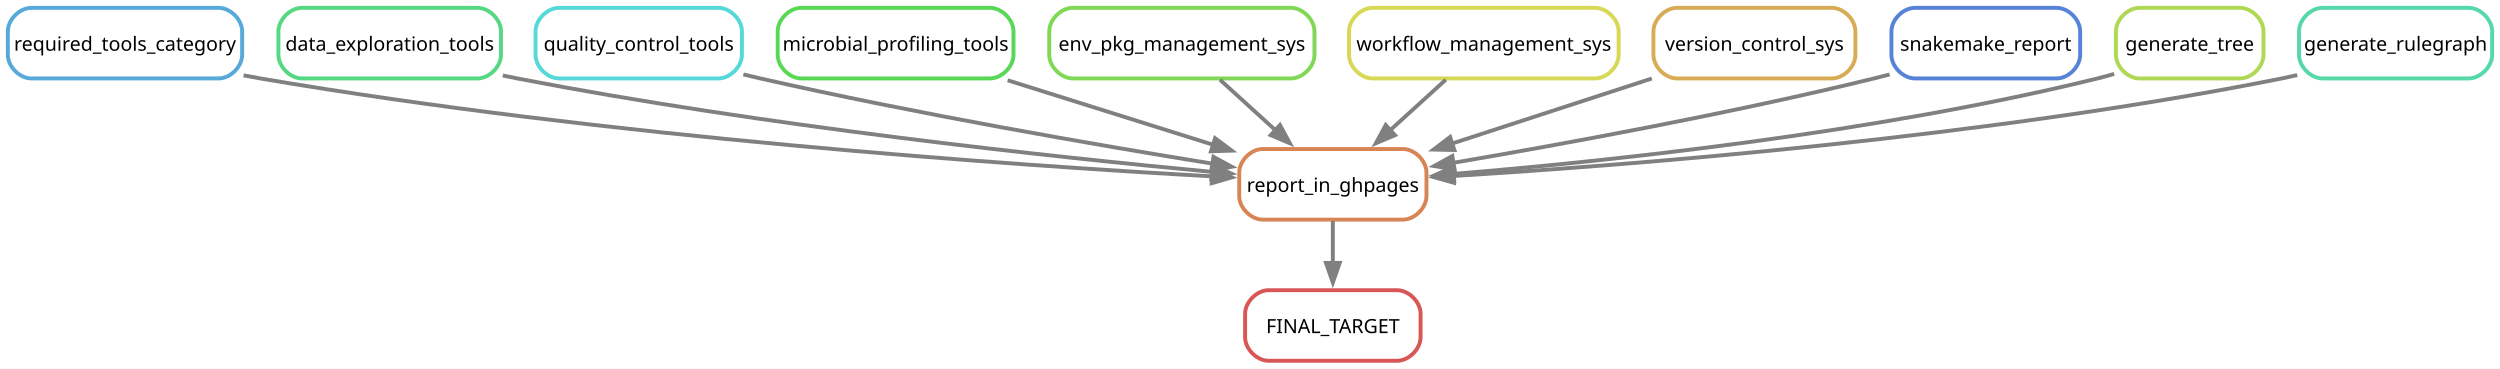
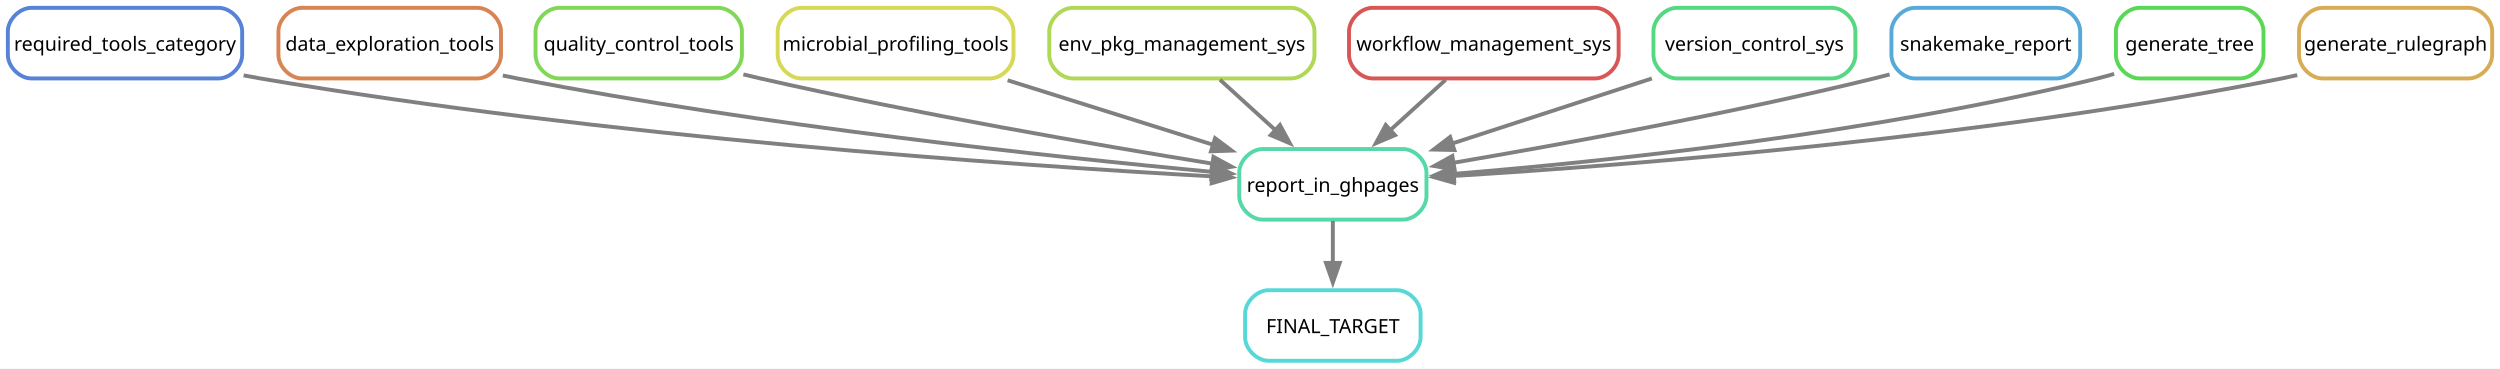
<svg xmlns="http://www.w3.org/2000/svg" width="1275pt" height="188pt" viewBox="0.00 0.00 1275.00 188.00">
  <g id="graph0" class="graph" transform="scale(1 1) rotate(0) translate(4 184)">
    <polygon fill="white" stroke="none" points="-4,4 -4,-184 1271,-184 1271,4 -4,4" />
    <g id="node1" class="node">
-       <path fill="none" stroke="#d85656" stroke-width="2" d="M708.5,-36C708.5,-36 643,-36 643,-36 637,-36 631,-30 631,-24 631,-24 631,-12 631,-12 631,-6 637,0 643,0 643,0 708.5,0 708.5,0 714.5,0 720.5,-6 720.5,-12 720.5,-12 720.5,-24 720.5,-24 720.5,-30 714.5,-36 708.5,-36" />
+       <path fill="none" stroke="#56d8d8" stroke-width="2" d="M708.5,-36C708.5,-36 643,-36 643,-36 637,-36 631,-30 631,-24 631,-24 631,-12 631,-12 631,-6 637,0 643,0 643,0 708.5,0 708.5,0 714.5,0 720.5,-6 720.5,-12 720.5,-12 720.5,-24 720.5,-24 720.5,-30 714.5,-36 708.5,-36" />
      <text text-anchor="middle" x="675.75" y="-14.12" font-family="sans" font-size="10.00">FINAL_TARGET</text>
    </g>
    <g id="node2" class="node">
-       <path fill="none" stroke="#d88556" stroke-width="2" d="M711.5,-108C711.5,-108 640,-108 640,-108 634,-108 628,-102 628,-96 628,-96 628,-84 628,-84 628,-78 634,-72 640,-72 640,-72 711.5,-72 711.5,-72 717.5,-72 723.5,-78 723.5,-84 723.5,-84 723.5,-96 723.5,-96 723.5,-102 717.5,-108 711.5,-108" />
+       <path fill="none" stroke="#56d8a9" stroke-width="2" d="M711.5,-108C711.5,-108 640,-108 640,-108 634,-108 628,-102 628,-96 628,-96 628,-84 628,-84 628,-78 634,-72 640,-72 640,-72 711.5,-72 711.5,-72 717.5,-72 723.5,-78 723.5,-84 723.5,-84 723.5,-96 723.5,-96 723.5,-102 717.5,-108 711.5,-108" />
      <text text-anchor="middle" x="675.75" y="-86.12" font-family="sans" font-size="10.00">report_in_ghpages</text>
    </g>
    <g id="edge1" class="edge">
      <path fill="none" stroke="grey" stroke-width="2" d="M675.75,-71.34C675.75,-64.75 675.75,-57.08 675.75,-49.67" />
      <polygon fill="grey" stroke="grey" stroke-width="2" points="679.25,-49.93 675.75,-39.93 672.25,-49.93 679.25,-49.93" />
    </g>
    <g id="node3" class="node">
-       <path fill="none" stroke="#56a9d8" stroke-width="2" d="M107.5,-180C107.5,-180 12,-180 12,-180 6,-180 0,-174 0,-168 0,-168 0,-156 0,-156 0,-150 6,-144 12,-144 12,-144 107.5,-144 107.5,-144 113.5,-144 119.5,-150 119.5,-156 119.5,-156 119.5,-168 119.5,-168 119.5,-174 113.5,-180 107.5,-180" />
+       <path fill="none" stroke="#5682d8" stroke-width="2" d="M107.5,-180C107.5,-180 12,-180 12,-180 6,-180 0,-174 0,-168 0,-168 0,-156 0,-156 0,-150 6,-144 12,-144 12,-144 107.5,-144 107.5,-144 113.5,-144 119.5,-150 119.5,-156 119.5,-156 119.5,-168 119.5,-168 119.5,-174 113.5,-180 107.5,-180" />
      <text text-anchor="middle" x="59.75" y="-158.12" font-family="sans" font-size="10.00">required_tools_category</text>
    </g>
-     <g id="edge10" class="edge">
+     <g id="edge11" class="edge">
      <path fill="none" stroke="grey" stroke-width="2" d="M120.23,-145.57C123.1,-145.01 125.95,-144.48 128.75,-144 303.54,-114.16 512.84,-99.71 614.42,-94.04" />
      <polygon fill="grey" stroke="grey" stroke-width="2" points="614.33,-97.55 624.12,-93.51 613.95,-90.56 614.33,-97.55" />
    </g>
    <g id="node4" class="node">
-       <path fill="none" stroke="#56d882" stroke-width="2" d="M239.5,-180C239.5,-180 150,-180 150,-180 144,-180 138,-174 138,-168 138,-168 138,-156 138,-156 138,-150 144,-144 150,-144 150,-144 239.5,-144 239.5,-144 245.5,-144 251.5,-150 251.5,-156 251.5,-156 251.5,-168 251.5,-168 251.5,-174 245.5,-180 239.5,-180" />
+       <path fill="none" stroke="#d88556" stroke-width="2" d="M239.5,-180C239.5,-180 150,-180 150,-180 144,-180 138,-174 138,-168 138,-168 138,-156 138,-156 138,-150 144,-144 150,-144 150,-144 239.5,-144 239.5,-144 245.5,-144 251.5,-150 251.5,-156 251.5,-156 251.5,-168 251.5,-168 251.5,-174 245.5,-180 239.5,-180" />
      <text text-anchor="middle" x="194.75" y="-158.12" font-family="sans" font-size="10.00">data_exploration_tools</text>
    </g>
-     <g id="edge7" class="edge">
+     <g id="edge3" class="edge">
      <path fill="none" stroke="grey" stroke-width="2" d="M252.43,-145.5C254.9,-144.97 257.35,-144.47 259.75,-144 384.63,-119.82 532.82,-103.96 614.33,-96.32" />
      <polygon fill="grey" stroke="grey" stroke-width="2" points="614.42,-99.83 624.06,-95.43 613.78,-92.86 614.42,-99.83" />
    </g>
    <g id="node5" class="node">
-       <path fill="none" stroke="#56d8d8" stroke-width="2" d="M362.38,-180C362.38,-180 281.12,-180 281.12,-180 275.12,-180 269.12,-174 269.12,-168 269.12,-168 269.12,-156 269.12,-156 269.12,-150 275.12,-144 281.12,-144 281.12,-144 362.38,-144 362.38,-144 368.38,-144 374.38,-150 374.38,-156 374.38,-156 374.38,-168 374.38,-168 374.38,-174 368.38,-180 362.38,-180" />
+       <path fill="none" stroke="#80d856" stroke-width="2" d="M362.38,-180C362.38,-180 281.12,-180 281.12,-180 275.12,-180 269.12,-174 269.12,-168 269.12,-168 269.12,-156 269.12,-156 269.12,-150 275.12,-144 281.12,-144 281.12,-144 362.38,-144 362.38,-144 368.38,-144 374.38,-150 374.38,-156 374.38,-156 374.38,-168 374.38,-168 374.38,-174 368.38,-180 362.38,-180" />
      <text text-anchor="middle" x="321.75" y="-158.12" font-family="sans" font-size="10.00">quality_control_tools</text>
    </g>
-     <g id="edge9" class="edge">
+     <g id="edge7" class="edge">
      <path fill="none" stroke="grey" stroke-width="2" d="M375.11,-146.05C378.03,-145.33 380.92,-144.64 383.75,-144 462.97,-125.99 555.38,-110.06 614.68,-100.48" />
      <polygon fill="grey" stroke="grey" stroke-width="2" points="614.87,-103.99 624.19,-98.95 613.76,-97.08 614.87,-103.99" />
    </g>
    <g id="node6" class="node">
-       <path fill="none" stroke="#59d856" stroke-width="2" d="M500.88,-180C500.88,-180 404.62,-180 404.62,-180 398.62,-180 392.62,-174 392.62,-168 392.62,-168 392.62,-156 392.62,-156 392.62,-150 398.62,-144 404.62,-144 404.62,-144 500.88,-144 500.88,-144 506.88,-144 512.88,-150 512.88,-156 512.88,-156 512.88,-168 512.88,-168 512.88,-174 506.88,-180 500.88,-180" />
+       <path fill="none" stroke="#d6d856" stroke-width="2" d="M500.88,-180C500.88,-180 404.62,-180 404.62,-180 398.62,-180 392.62,-174 392.62,-168 392.62,-168 392.62,-156 392.62,-156 392.62,-150 398.62,-144 404.62,-144 404.62,-144 500.88,-144 500.88,-144 506.88,-144 512.88,-150 512.88,-156 512.88,-156 512.88,-168 512.88,-168 512.88,-174 506.88,-180 500.88,-180" />
      <text text-anchor="middle" x="452.75" y="-158.12" font-family="sans" font-size="10.00">microbial_profiling_tools</text>
    </g>
-     <g id="edge6" class="edge">
+     <g id="edge4" class="edge">
      <path fill="none" stroke="grey" stroke-width="2" d="M509.89,-143.06C542.04,-132.97 582.18,-120.37 614.92,-110.09" />
      <polygon fill="grey" stroke="grey" stroke-width="2" points="615.69,-113.52 624.18,-107.19 613.6,-106.84 615.69,-113.52" />
    </g>
    <g id="node7" class="node">
-       <path fill="none" stroke="#80d856" stroke-width="2" d="M654.38,-180C654.38,-180 543.12,-180 543.12,-180 537.12,-180 531.12,-174 531.12,-168 531.12,-168 531.12,-156 531.12,-156 531.12,-150 537.12,-144 543.12,-144 543.12,-144 654.38,-144 654.38,-144 660.38,-144 666.38,-150 666.38,-156 666.38,-156 666.38,-168 666.38,-168 666.38,-174 660.38,-180 654.38,-180" />
+       <path fill="none" stroke="#afd856" stroke-width="2" d="M654.38,-180C654.38,-180 543.12,-180 543.12,-180 537.12,-180 531.12,-174 531.12,-168 531.12,-168 531.12,-156 531.12,-156 531.12,-150 537.12,-144 543.12,-144 543.12,-144 654.38,-144 654.38,-144 660.38,-144 666.38,-150 666.38,-156 666.38,-156 666.38,-168 666.38,-168 666.38,-174 660.38,-180 654.38,-180" />
      <text text-anchor="middle" x="598.75" y="-158.12" font-family="sans" font-size="10.00">env_pkg_management_sys</text>
    </g>
-     <g id="edge5" class="edge">
+     <g id="edge6" class="edge">
      <path fill="none" stroke="grey" stroke-width="2" d="M618.18,-143.34C626.78,-135.52 637.07,-126.16 646.56,-117.53" />
      <polygon fill="grey" stroke="grey" stroke-width="2" points="648.77,-120.25 653.82,-110.94 644.06,-115.07 648.77,-120.25" />
    </g>
    <g id="node8" class="node">
-       <path fill="none" stroke="#d6d856" stroke-width="2" d="M809.5,-180C809.5,-180 696,-180 696,-180 690,-180 684,-174 684,-168 684,-168 684,-156 684,-156 684,-150 690,-144 696,-144 696,-144 809.5,-144 809.5,-144 815.5,-144 821.5,-150 821.5,-156 821.5,-156 821.5,-168 821.5,-168 821.5,-174 815.5,-180 809.5,-180" />
+       <path fill="none" stroke="#d85656" stroke-width="2" d="M809.5,-180C809.5,-180 696,-180 696,-180 690,-180 684,-174 684,-168 684,-168 684,-156 684,-156 684,-150 690,-144 696,-144 696,-144 809.5,-144 809.5,-144 815.5,-144 821.5,-150 821.5,-156 821.5,-156 821.5,-168 821.5,-168 821.5,-174 815.5,-180 809.5,-180" />
      <text text-anchor="middle" x="752.75" y="-158.12" font-family="sans" font-size="10.00">workflow_management_sys</text>
    </g>
-     <g id="edge3" class="edge">
+     <g id="edge2" class="edge">
      <path fill="none" stroke="grey" stroke-width="2" d="M733.32,-143.34C724.72,-135.52 714.43,-126.16 704.94,-117.53" />
      <polygon fill="grey" stroke="grey" stroke-width="2" points="707.44,-115.07 697.68,-110.94 702.73,-120.25 707.44,-115.07" />
    </g>
    <g id="node9" class="node">
-       <path fill="none" stroke="#d8ac56" stroke-width="2" d="M930.25,-180C930.25,-180 851.25,-180 851.25,-180 845.25,-180 839.25,-174 839.25,-168 839.25,-168 839.25,-156 839.25,-156 839.25,-150 845.25,-144 851.25,-144 851.25,-144 930.25,-144 930.25,-144 936.25,-144 942.25,-150 942.25,-156 942.25,-156 942.25,-168 942.25,-168 942.25,-174 936.25,-180 930.25,-180" />
+       <path fill="none" stroke="#56d882" stroke-width="2" d="M930.25,-180C930.25,-180 851.25,-180 851.25,-180 845.25,-180 839.25,-174 839.25,-168 839.25,-168 839.25,-156 839.25,-156 839.25,-150 845.25,-144 851.25,-144 851.25,-144 930.25,-144 930.25,-144 936.25,-144 942.25,-150 942.25,-156 942.25,-156 942.25,-168 942.25,-168 942.25,-174 936.25,-180 930.25,-180" />
      <text text-anchor="middle" x="890.75" y="-158.12" font-family="sans" font-size="10.00">version_control_sys</text>
    </g>
-     <g id="edge2" class="edge">
+     <g id="edge8" class="edge">
      <path fill="none" stroke="grey" stroke-width="2" d="M838.43,-143.97C807.71,-133.96 768.73,-121.27 736.63,-110.82" />
      <polygon fill="grey" stroke="grey" stroke-width="2" points="737.72,-107.49 727.13,-107.73 735.55,-114.15 737.72,-107.49" />
    </g>
    <g id="node10" class="node">
-       <path fill="none" stroke="#5682d8" stroke-width="2" d="M1044.88,-180C1044.88,-180 972.62,-180 972.62,-180 966.62,-180 960.62,-174 960.62,-168 960.62,-168 960.62,-156 960.62,-156 960.62,-150 966.62,-144 972.62,-144 972.62,-144 1044.88,-144 1044.88,-144 1050.88,-144 1056.88,-150 1056.88,-156 1056.88,-156 1056.88,-168 1056.88,-168 1056.88,-174 1050.88,-180 1044.88,-180" />
+       <path fill="none" stroke="#56a9d8" stroke-width="2" d="M1044.88,-180C1044.88,-180 972.62,-180 972.62,-180 966.62,-180 960.62,-174 960.62,-168 960.62,-168 960.62,-156 960.62,-156 960.62,-150 966.62,-144 972.62,-144 972.62,-144 1044.88,-144 1044.88,-144 1050.88,-144 1056.88,-150 1056.88,-156 1056.88,-156 1056.88,-168 1056.88,-168 1056.88,-174 1050.88,-180 1044.88,-180" />
      <text text-anchor="middle" x="1008.75" y="-158.12" font-family="sans" font-size="10.00">snakemake_report</text>
    </g>
-     <g id="edge11" class="edge">
+     <g id="edge10" class="edge">
      <path fill="none" stroke="grey" stroke-width="2" d="M959.71,-146.03C957.02,-145.32 954.36,-144.64 951.75,-144 878.54,-126.1 793.19,-110.51 737.01,-100.95" />
      <polygon fill="grey" stroke="grey" stroke-width="2" points="737.86,-97.54 727.41,-99.33 736.69,-104.45 737.86,-97.54" />
    </g>
    <g id="node11" class="node">
-       <path fill="none" stroke="#afd856" stroke-width="2" d="M1138.38,-180C1138.38,-180 1087.12,-180 1087.12,-180 1081.12,-180 1075.12,-174 1075.12,-168 1075.12,-168 1075.12,-156 1075.12,-156 1075.12,-150 1081.12,-144 1087.12,-144 1087.12,-144 1138.38,-144 1138.38,-144 1144.38,-144 1150.38,-150 1150.38,-156 1150.38,-156 1150.38,-168 1150.38,-168 1150.38,-174 1144.38,-180 1138.38,-180" />
+       <path fill="none" stroke="#59d856" stroke-width="2" d="M1138.38,-180C1138.38,-180 1087.12,-180 1087.12,-180 1081.12,-180 1075.12,-174 1075.12,-168 1075.12,-168 1075.12,-156 1075.12,-156 1075.12,-150 1081.12,-144 1087.12,-144 1087.12,-144 1138.38,-144 1138.38,-144 1144.38,-144 1150.38,-150 1150.38,-156 1150.38,-156 1150.38,-168 1150.38,-168 1150.38,-174 1144.38,-180 1138.38,-180" />
      <text text-anchor="middle" x="1112.75" y="-158.12" font-family="sans" font-size="10.00">generate_tree</text>
    </g>
-     <g id="edge4" class="edge">
+     <g id="edge9" class="edge">
      <path fill="none" stroke="grey" stroke-width="2" d="M1074.22,-146.33C1071.38,-145.47 1068.53,-144.68 1065.75,-144 951.59,-115.93 814.73,-101.65 737.24,-95.31" />
      <polygon fill="grey" stroke="grey" stroke-width="2" points="737.66,-91.83 727.42,-94.52 737.11,-98.81 737.66,-91.83" />
    </g>
    <g id="node12" class="node">
-       <path fill="none" stroke="#56d8a9" stroke-width="2" d="M1255,-180C1255,-180 1180.5,-180 1180.5,-180 1174.5,-180 1168.5,-174 1168.5,-168 1168.5,-168 1168.5,-156 1168.5,-156 1168.5,-150 1174.5,-144 1180.5,-144 1180.5,-144 1255,-144 1255,-144 1261,-144 1267,-150 1267,-156 1267,-156 1267,-168 1267,-168 1267,-174 1261,-180 1255,-180" />
+       <path fill="none" stroke="#d8ac56" stroke-width="2" d="M1255,-180C1255,-180 1180.5,-180 1180.5,-180 1174.5,-180 1168.5,-174 1168.5,-168 1168.5,-168 1168.5,-156 1168.5,-156 1168.5,-150 1174.5,-144 1180.5,-144 1180.5,-144 1255,-144 1255,-144 1261,-144 1267,-150 1267,-156 1267,-156 1267,-168 1267,-168 1267,-174 1261,-180 1255,-180" />
      <text text-anchor="middle" x="1217.75" y="-158.12" font-family="sans" font-size="10.00">generate_rulegraph</text>
    </g>
-     <g id="edge8" class="edge">
+     <g id="edge5" class="edge">
      <path fill="none" stroke="grey" stroke-width="2" d="M1167.59,-145.71C1164.95,-145.09 1162.32,-144.51 1159.75,-144 1009.63,-114.02 829.7,-99.94 737.26,-94.26" />
      <polygon fill="grey" stroke="grey" stroke-width="2" points="737.48,-90.77 727.29,-93.66 737.06,-97.75 737.48,-90.77" />
    </g>
  </g>
</svg>
